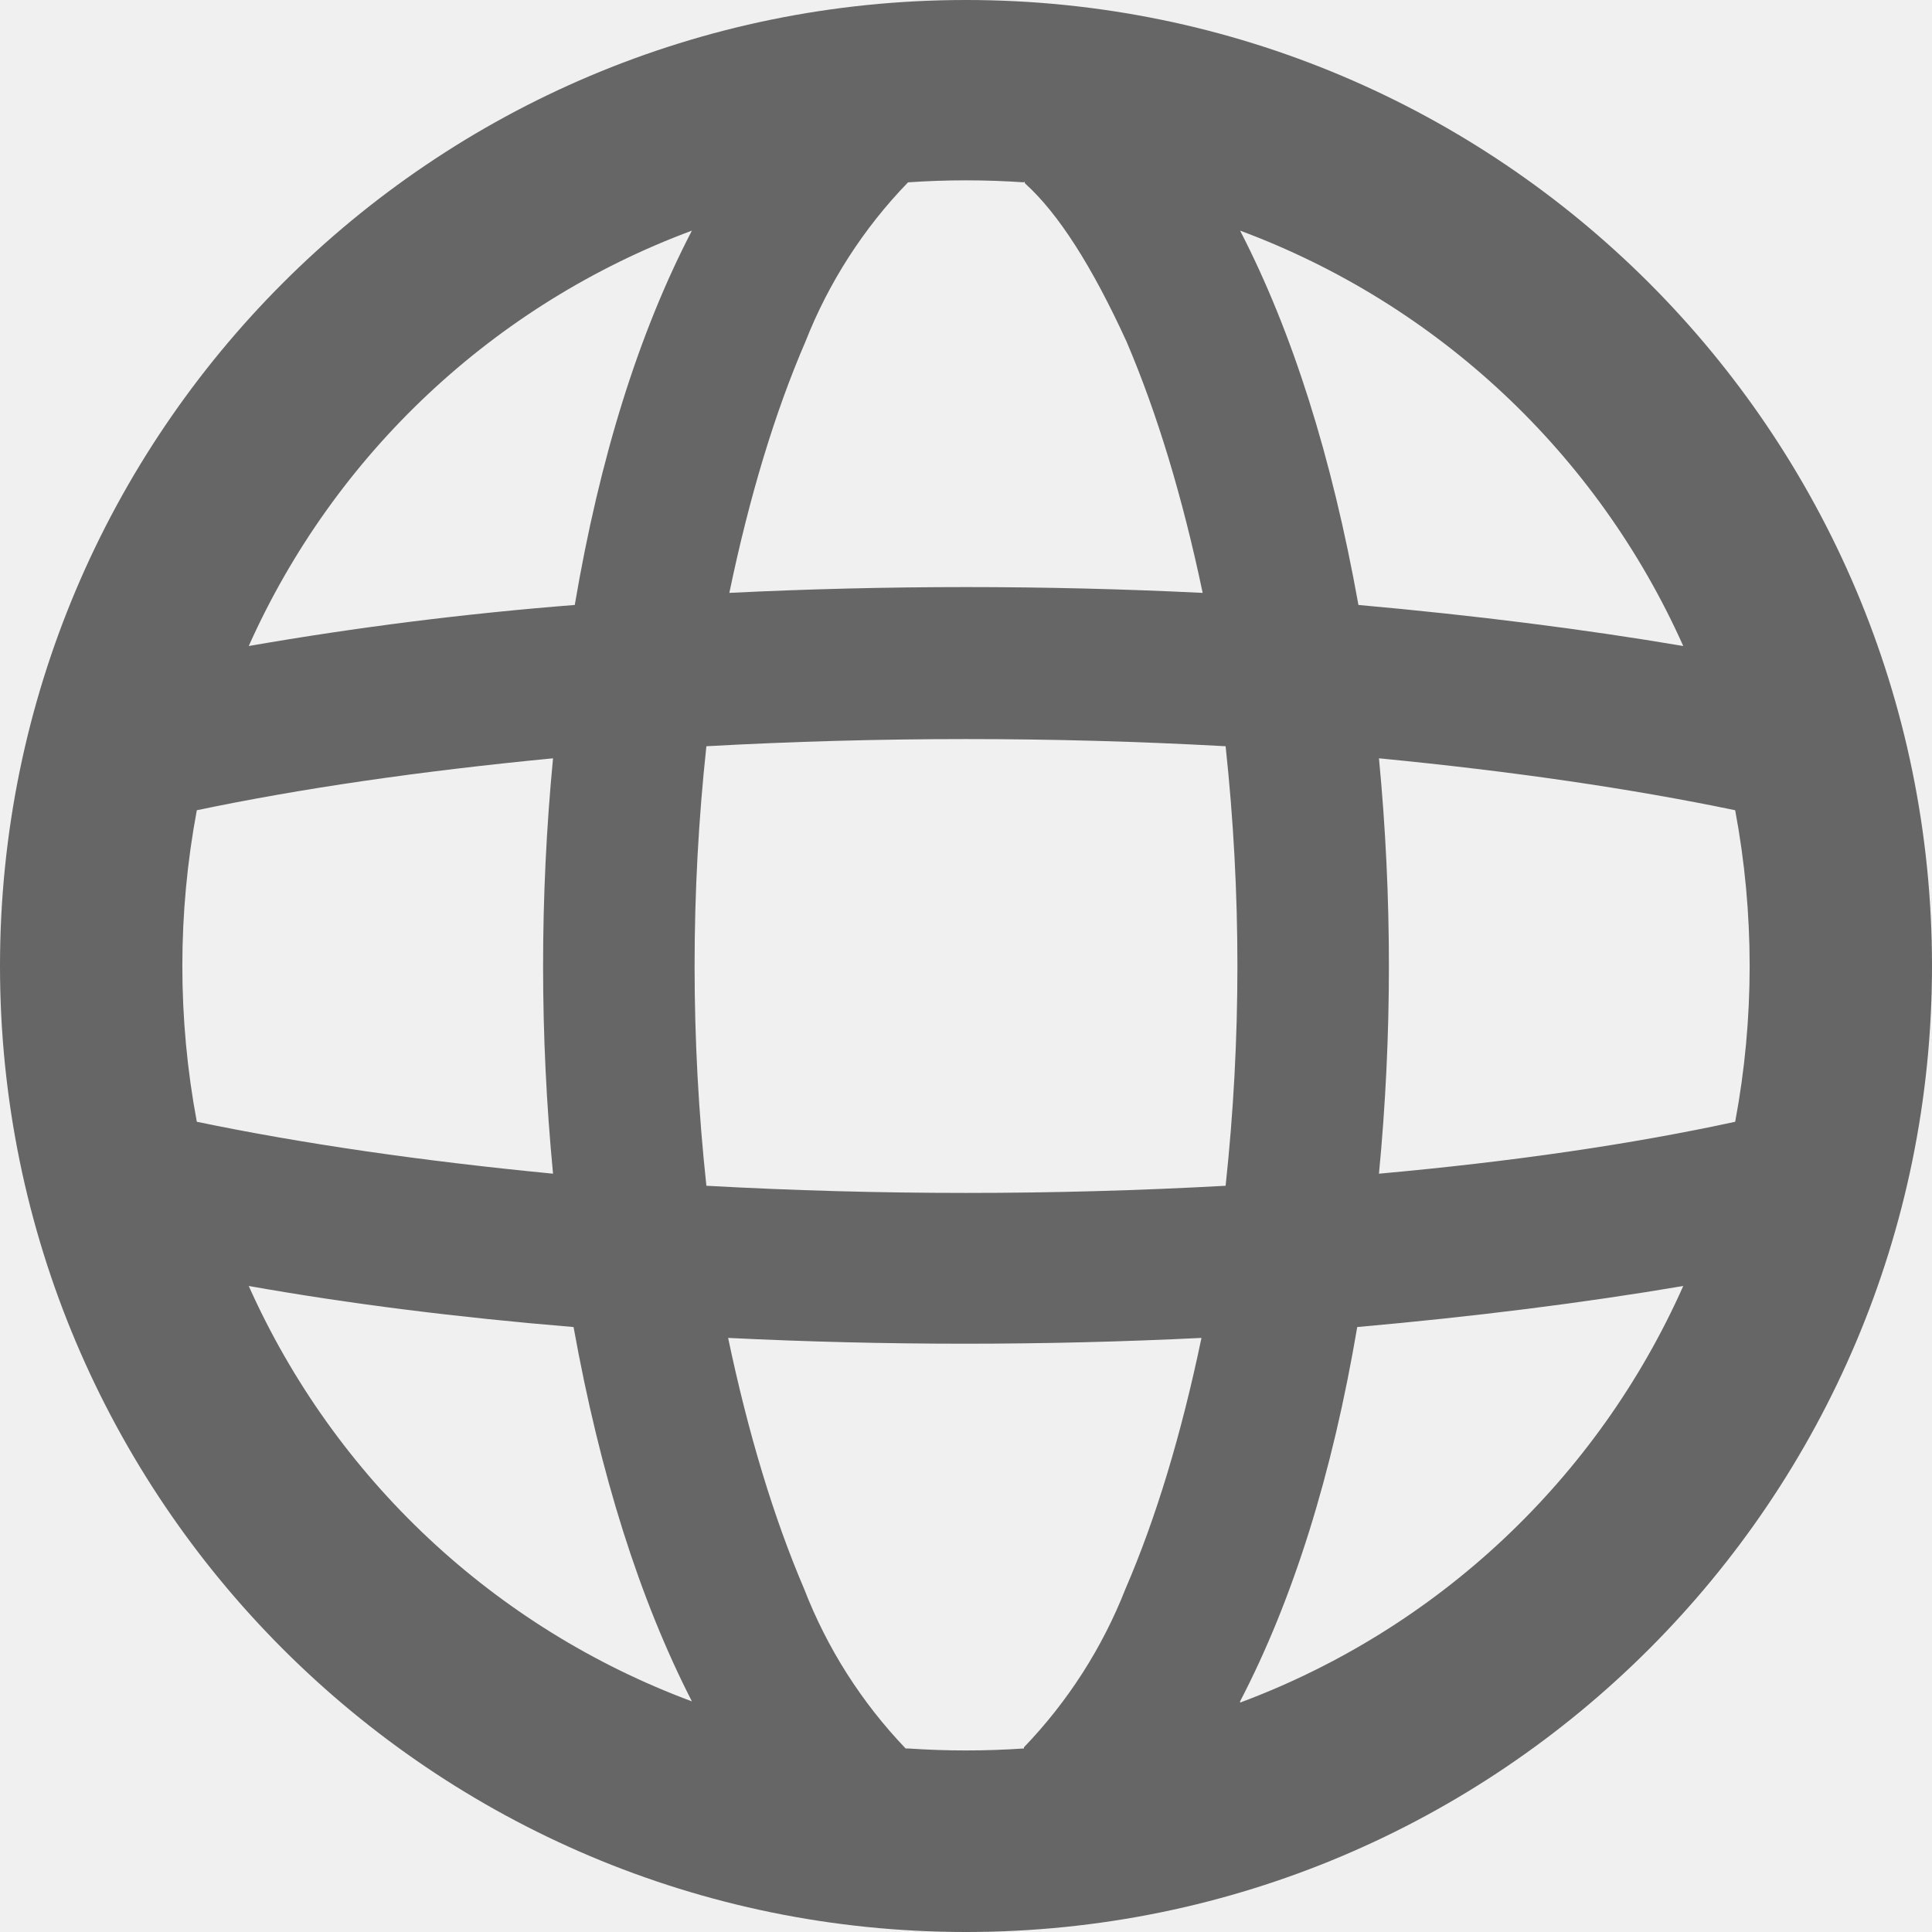
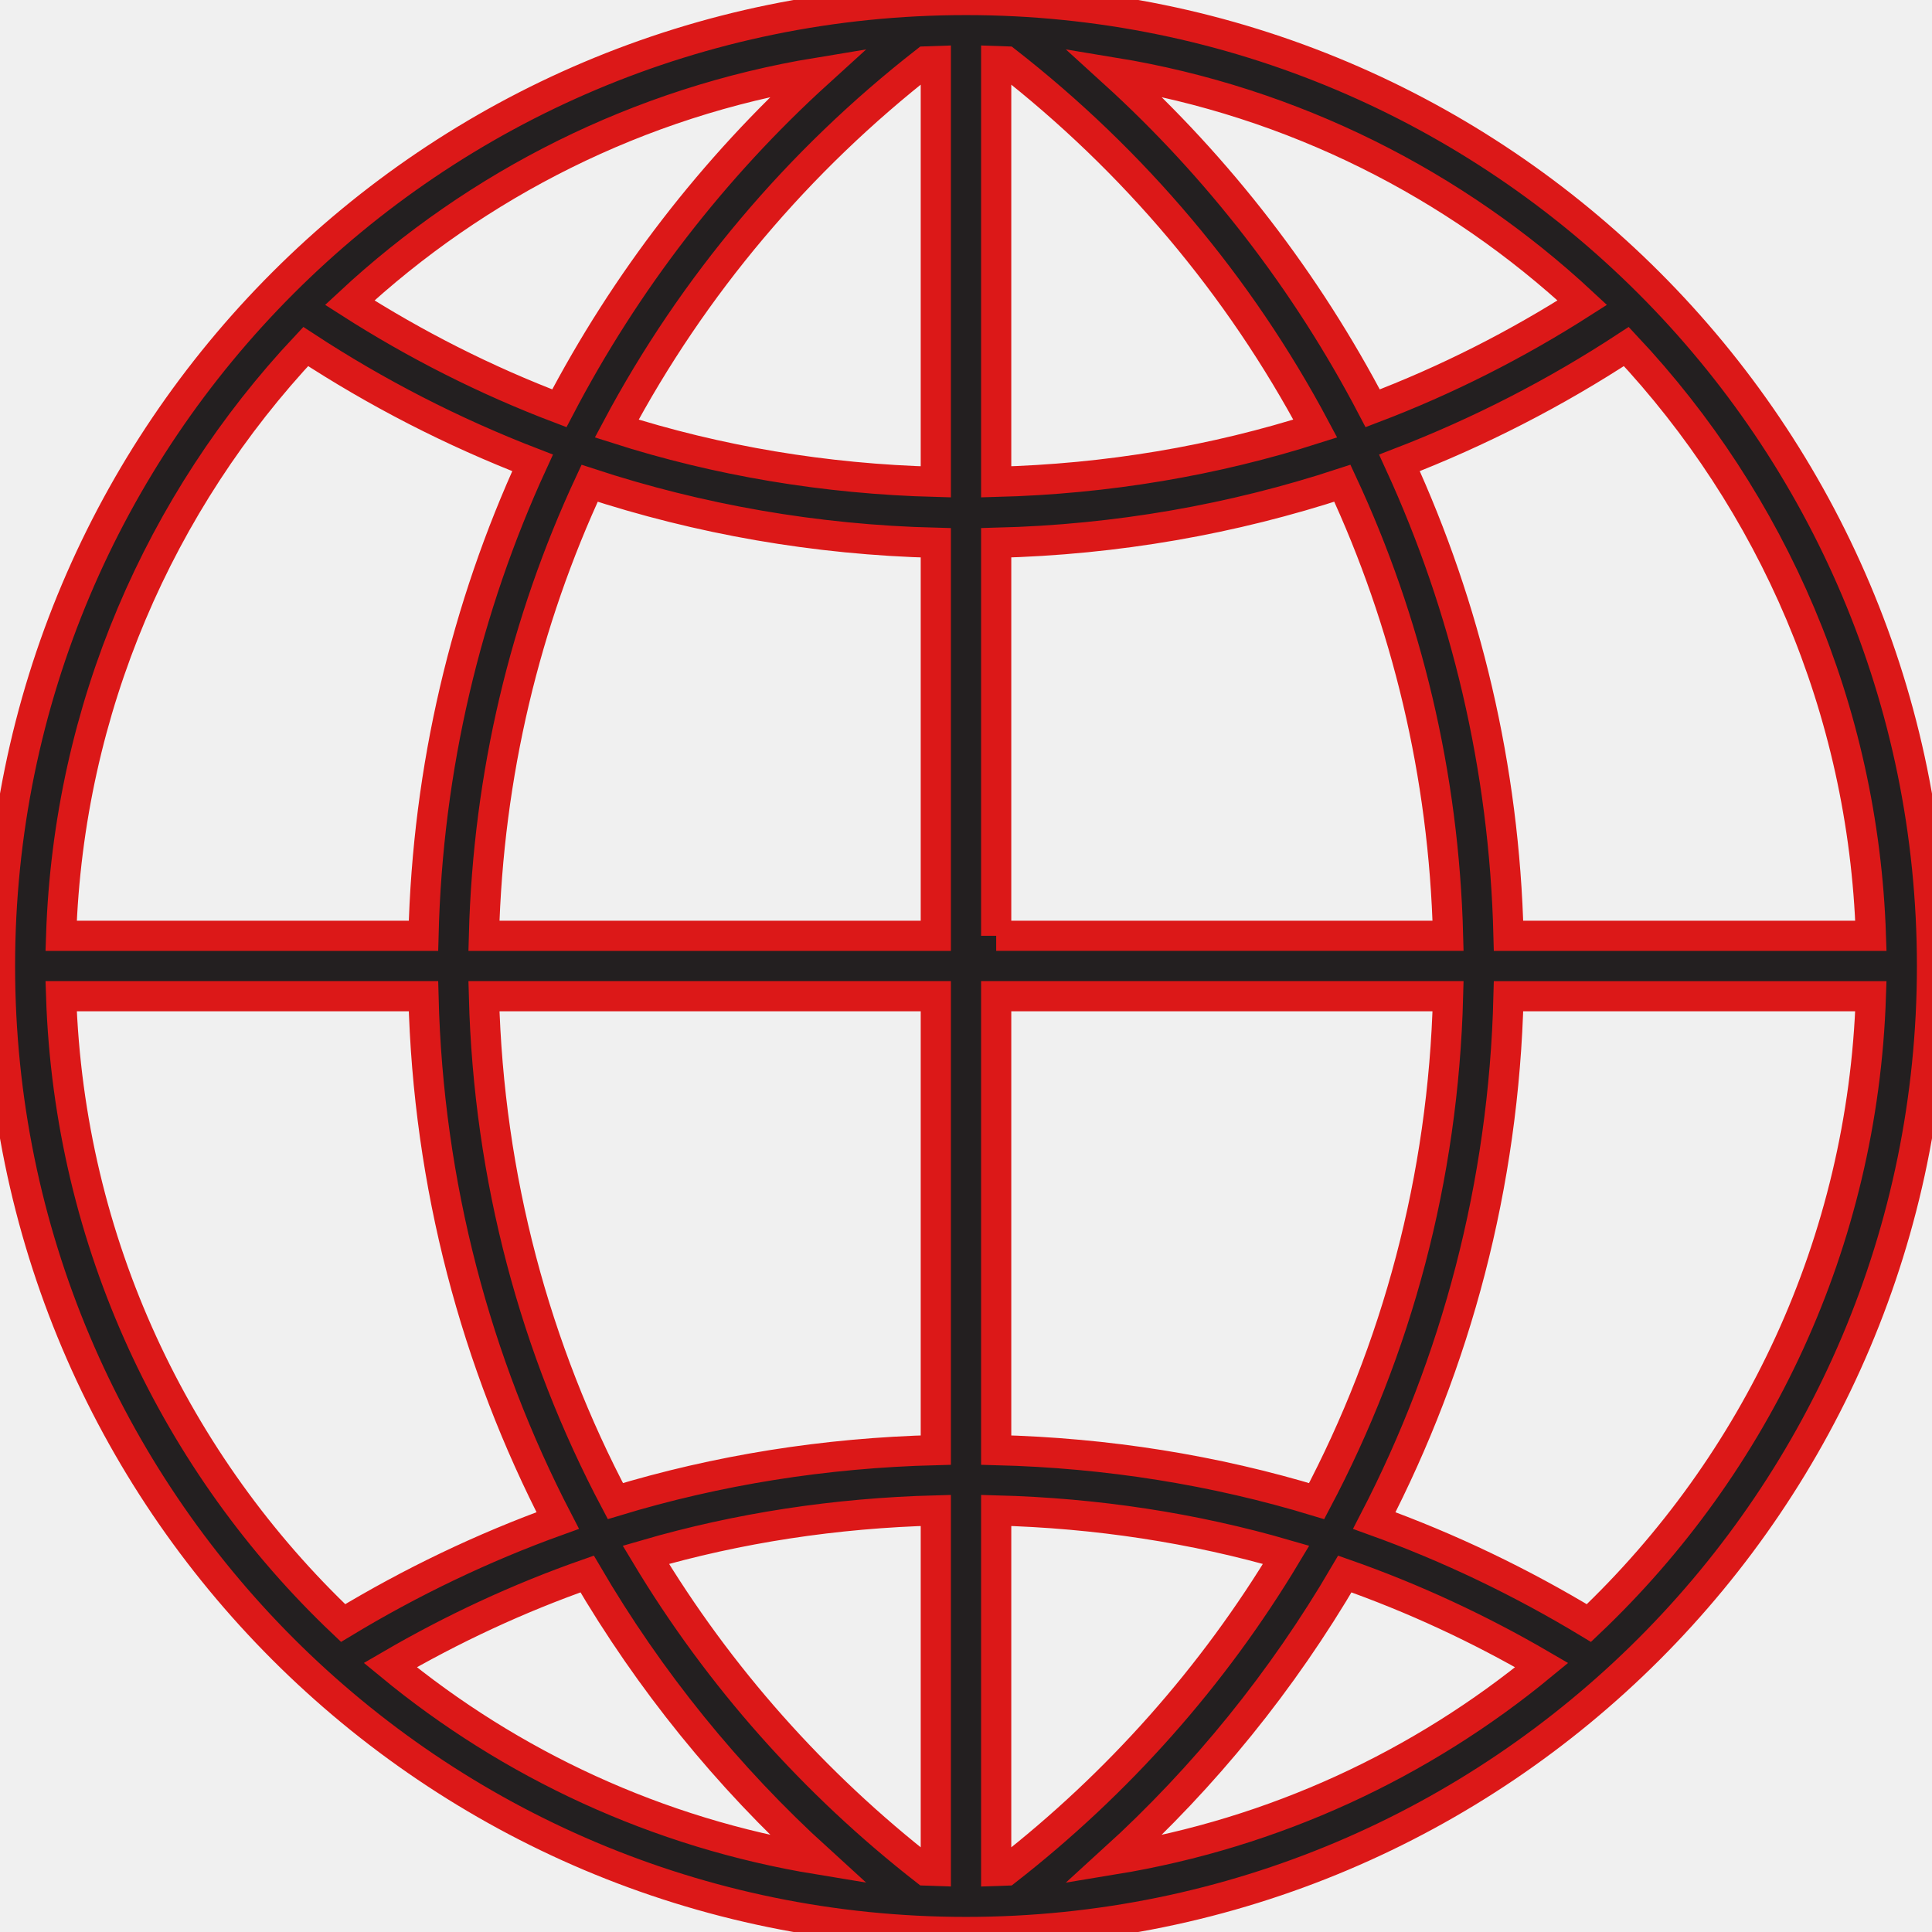
- <svg xmlns="http://www.w3.org/2000/svg" fill="none" viewBox="0 0 16 16">
-   <g clip-path="url(#a)">
-     <path fill-rule="evenodd" clip-rule="evenodd" d="M10.27 14.1a6.5 6.5 0 0 0 3.67-3.45q-1.24.21-2.7.34-.31 1.83-.97 3.1M8 16A8 8 0 1 0 8 0a8 8 0 0 0 0 16m.48-1.52a7 7 0 0 1-.96 0H7.5a4 4 0 0 1-.84-1.32q-.38-.89-.63-2.08a40 40 0 0 0 3.92 0q-.25 1.2-.63 2.08a4 4 0 0 1-.84 1.31zm2.94-4.76q1.66-.15 2.95-.43a7 7 0 0 0 0-2.58q-1.3-.27-2.95-.43a18 18 0 0 1 0 3.44m-1.27-3.54a17 17 0 0 1 0 3.64 39 39 0 0 1-4.3 0 17 17 0 0 1 0-3.64 39 39 0 0 1 4.3 0m1.1-1.17q1.45.13 2.69.34a6.5 6.5 0 0 0-3.67-3.44q.65 1.26.98 3.1M8.48 1.5l.01.02q.41.37.84 1.31.38.89.63 2.08a40 40 0 0 0-3.92 0q.25-1.2.63-2.08a4 4 0 0 1 .85-1.32 7 7 0 0 1 .96 0m-2.75.4a6.5 6.5 0 0 0-3.67 3.44 29 29 0 0 1 2.7-.34q.31-1.83.97-3.1M4.58 6.28q-1.66.16-2.95.43a7 7 0 0 0 0 2.58q1.3.27 2.95.43a18 18 0 0 1 0-3.44m.17 4.71q-1.45-.12-2.69-.34a6.5 6.5 0 0 0 3.67 3.44q-.65-1.27-.98-3.1" fill="#666" />
+ <svg xmlns="http://www.w3.org/2000/svg" version="1.0" id="Layer_1" width="800px" height="800px" viewBox="0 0 64 64" enable-background="new 0 0 64 64" xml:space="preserve" fill="#dc1818" stroke="#dc1818">
+   <g id="SVGRepo_bgCarrier" stroke-width="0" />
+   <g id="SVGRepo_tracerCarrier" stroke-linecap="round" stroke-linejoin="round" />
+   <g id="SVGRepo_iconCarrier">
+     <path fill="#231F20" d="M32,0C14.327,0,0,14.327,0,32s14.327,32,32,32s32-14.327,32-32S49.673,0,32,0z M49.972,31 c-0.138-5.582-1.414-10.878-3.613-15.667c2.652-1.022,5.169-2.317,7.515-3.854c4.824,5.14,7.854,11.976,8.102,19.521H49.972z M33.333,61.966c-0.11,0.005-0.222,0.005-0.333,0.009V50.035c3.324,0.087,6.547,0.581,9.605,1.47 C40.184,55.541,37.029,59.084,33.333,61.966z M44.549,52.141c2.283,0.801,4.462,1.817,6.523,3.018 c-3.991,3.29-8.849,5.563-14.178,6.438C39.902,58.861,42.484,55.672,44.549,52.141z M21.394,51.505 c3.059-0.89,6.282-1.383,9.606-1.47v11.939c-0.111-0.004-0.223-0.004-0.333-0.009C26.97,59.084,23.816,55.541,21.394,51.505z M27.105,61.596c-5.329-0.874-10.187-3.147-14.178-6.438c2.062-1.2,4.24-2.217,6.523-3.017 C21.515,55.672,24.098,58.861,27.105,61.596z M2.025,31c0.248-7.545,3.277-14.381,8.102-19.521c2.346,1.536,4.862,2.831,7.515,3.854 C15.442,20.122,14.166,25.418,14.028,31H2.025z M43.57,14.196c-3.345,1.069-6.894,1.67-10.57,1.766V2.025 c0.111,0.004,0.223,0.004,0.333,0.009C37.541,5.314,41.047,9.453,43.57,14.196z M36.895,2.404 c5.944,0.976,11.298,3.696,15.521,7.622c-2.176,1.391-4.496,2.57-6.944,3.499C43.278,9.326,40.369,5.562,36.895,2.404z M31,2.025 v13.937c-3.677-0.096-7.226-0.696-10.57-1.766c2.523-4.743,6.029-8.882,10.237-12.162C30.777,2.029,30.889,2.029,31,2.025z M18.529,13.525c-2.448-0.929-4.769-2.108-6.944-3.499c4.223-3.926,9.576-6.646,15.521-7.622 C23.631,5.562,20.722,9.326,18.529,13.525z M19.532,16.009c3.622,1.189,7.472,1.873,11.468,1.972V31H16.031 C16.17,25.654,17.403,20.584,19.532,16.009z M31,33v15.036c-3.684,0.092-7.245,0.665-10.615,1.689 C17.732,44.712,16.188,39.029,16.031,33H31z M33,48.036V33h14.969c-0.156,6.029-1.701,11.712-4.354,16.726 C40.245,48.701,36.684,48.128,33,48.036z M33,31V17.98c3.996-0.099,7.846-0.782,11.468-1.972c2.129,4.575,3.362,9.646,3.501,14.991 H33z M2.025,33h12.003c0.154,6.253,1.74,12.146,4.447,17.369c-2.496,0.899-4.871,2.044-7.109,3.396 C5.827,48.513,2.294,41.172,2.025,33z M52.634,53.766c-2.238-1.353-4.613-2.497-7.109-3.396c2.707-5.224,4.293-11.116,4.447-17.369 h12.003C61.706,41.172,58.173,48.513,52.634,53.766z" />
  </g>
-   <defs>
-     <clipPath id="a">
-       <path fill="#fff" d="M0 0h16v16H0z" />
-     </clipPath>
-   </defs>
</svg>
